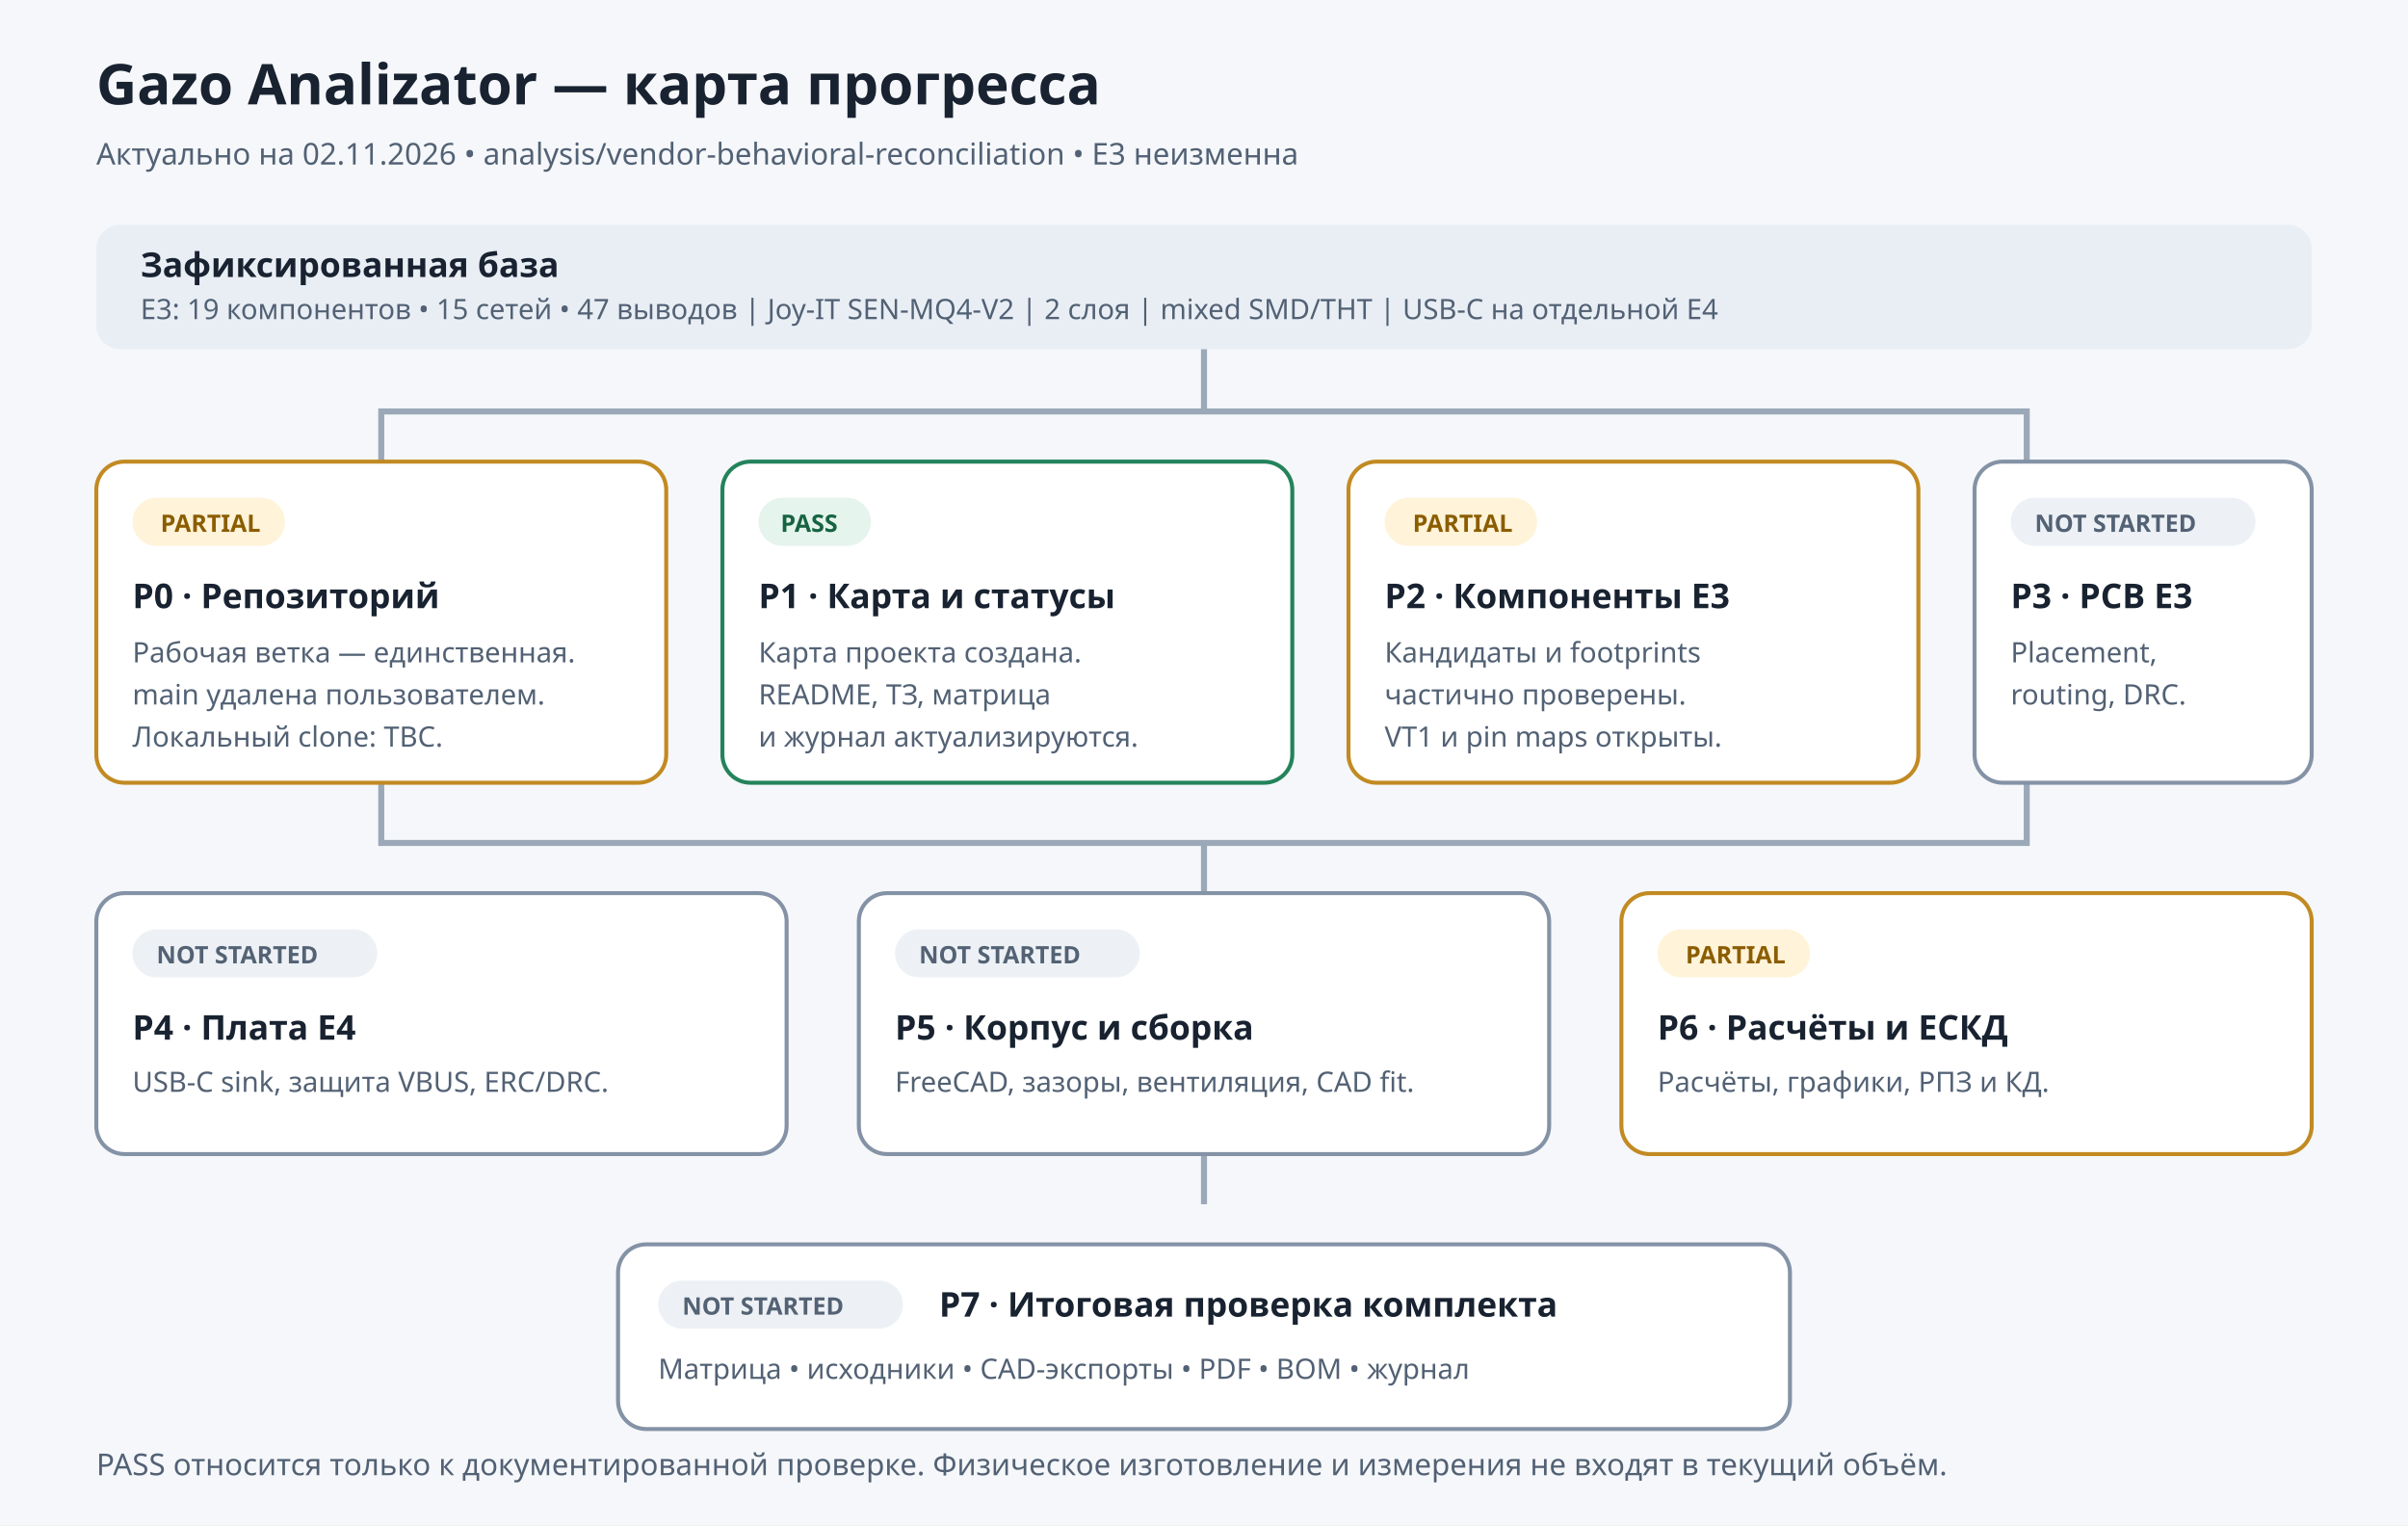
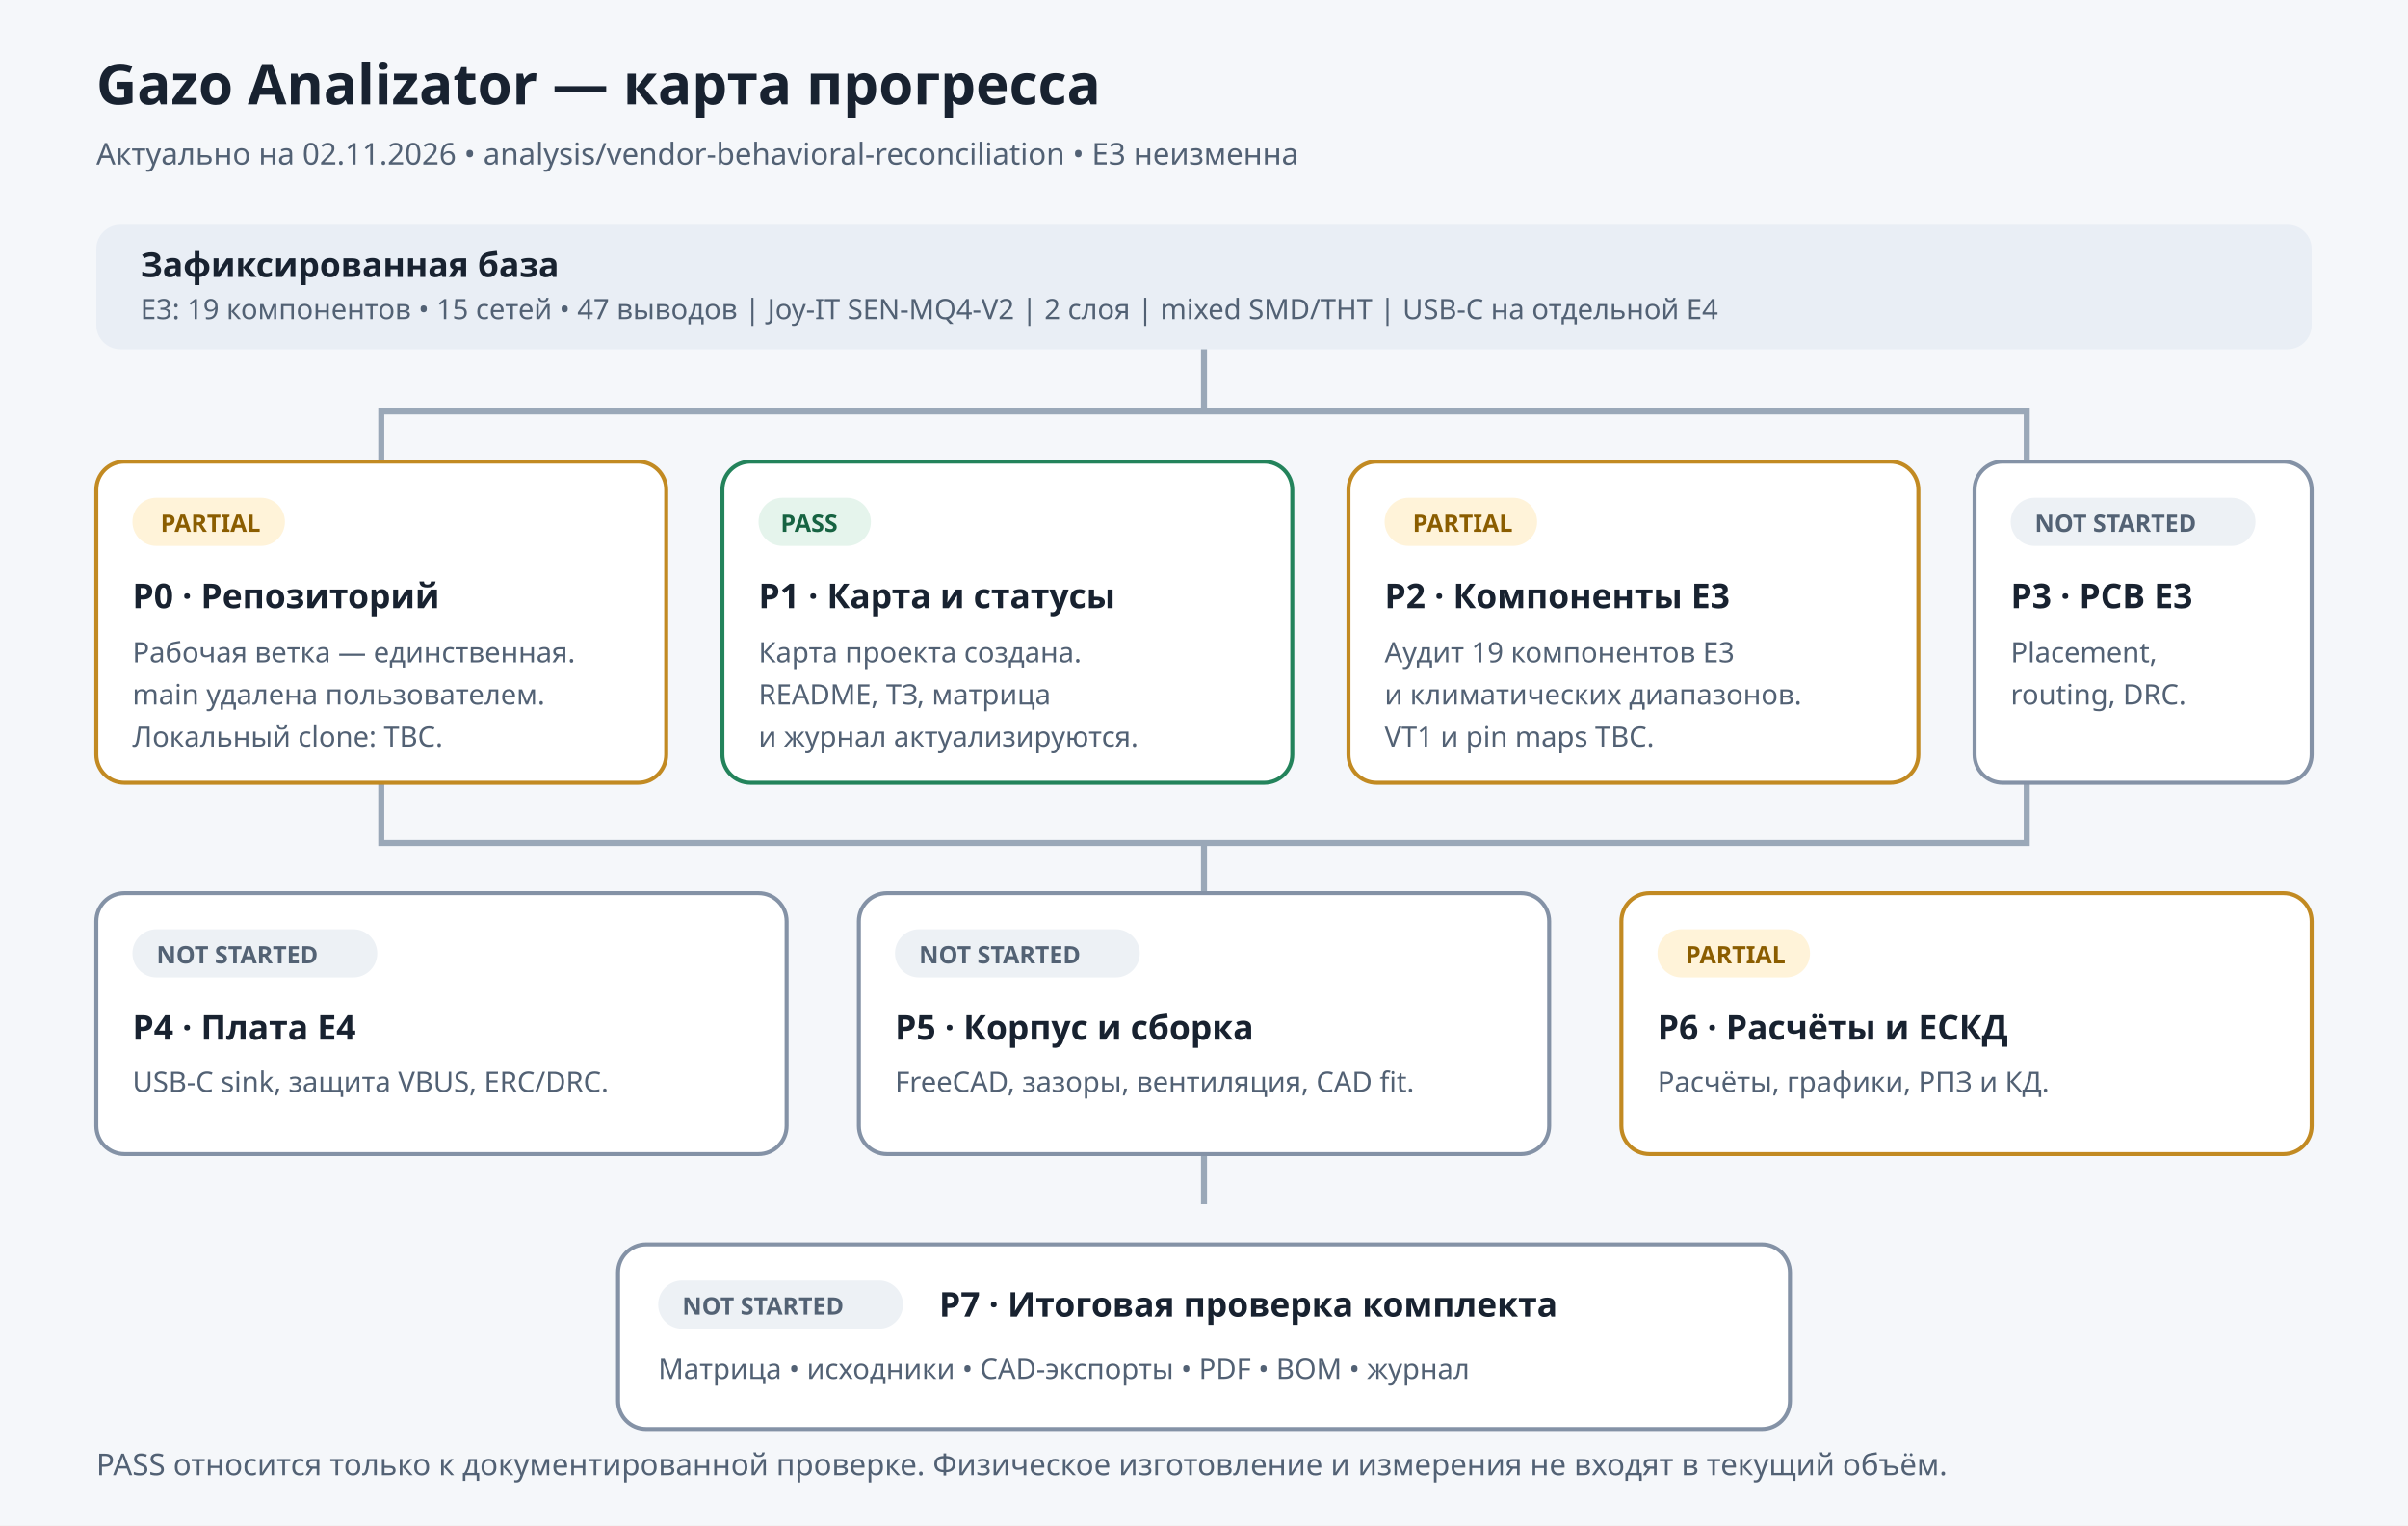
<svg xmlns="http://www.w3.org/2000/svg" width="1200" height="760" viewBox="0 0 1200 760" role="img" aria-labelledby="title desc">
  <defs>
    <style>
    .bg{fill:#f5f7fa}.title{font:700 28px sans-serif;fill:#182230}.sub{font:15px sans-serif;fill:#526174}
    .card{fill:#fff;stroke:#d6dde7;stroke-width:2}.done{stroke:#23835b}.partial{stroke:#c28a22}.todo{stroke:#8492a6}
    .h{font:700 17px sans-serif;fill:#182230}.body{font:14px sans-serif;fill:#526174}.status{font:700 12px sans-serif}
    .green{fill:#e5f4ec}.yellow{fill:#fff3d9}.gray{fill:#edf1f5}.link{stroke:#9aa8b8;stroke-width:3;fill:none}
  </style>
  </defs>
  <rect class="bg" width="1200" height="760" />
  <text x="48" y="52" class="title">Gazo Analizator — карта прогресса</text>
  <text x="48" y="82" class="sub">Актуально на 02.11.2026 • analysis/vendor-behavioral-reconciliation • E3 неизменна</text>
  <rect x="48" y="112" width="1104" height="62" rx="12" fill="#e9eef5" />
  <text x="70" y="138" class="h">Зафиксированная база</text>
  <text x="70" y="159" class="body">E3: 19 компонентов • 15 сетей • 47 выводов | Joy-IT SEN-MQ4-V2 | 2 слоя | mixed SMD/THT | USB-C на отдельной E4</text>
  <path class="link" d="M600 174 V205 H190 V230 M600 205 H1010 V230 M190 390 V420 H600 V445 M1010 390 V420 H600 M600 575 V600" />
  <g>
    <rect x="48" y="230" width="284" height="160" rx="14" class="card partial" />
    <rect x="66" y="248" width="76" height="24" rx="12" class="yellow" />
    <text x="80" y="265" class="status" fill="#8b5d00">PARTIAL</text>
    <text x="66" y="303" class="h">P0 · Репозиторий</text>
    <text x="66" y="330" class="body">Рабочая ветка — единственная.</text>
    <text x="66" y="351" class="body">main удалена пользователем.</text>
    <text x="66" y="372" class="body">Локальный clone: TBC.</text>
  </g>
  <g>
    <rect x="360" y="230" width="284" height="160" rx="14" class="card done" />
    <rect x="378" y="248" width="56" height="24" rx="12" class="green" />
    <text x="389" y="265" class="status" fill="#176342">PASS</text>
    <text x="378" y="303" class="h">P1 · Карта и статусы</text>
    <text x="378" y="330" class="body">Карта проекта создана.</text>
    <text x="378" y="351" class="body">README, ТЗ, матрица</text>
    <text x="378" y="372" class="body">и журнал актуализируются.</text>
  </g>
  <g>
    <rect x="672" y="230" width="284" height="160" rx="14" class="card partial" />
    <rect x="690" y="248" width="76" height="24" rx="12" class="yellow" />
    <text x="704" y="265" class="status" fill="#8b5d00">PARTIAL</text>
    <text x="690" y="303" class="h">P2 · Компоненты E3</text>
-     <text x="690" y="330" class="body">Кандидаты и footprints</text>
-     <text x="690" y="351" class="body">частично проверены.</text>
-     <text x="690" y="372" class="body">VT1 и pin maps открыты.</text>
+     <text x="690" y="330" class="body">Аудит 19 компонентов E3</text>
+     <text x="690" y="351" class="body">и климатических диапазонов.</text>
+     <text x="690" y="372" class="body">VT1 и pin maps TBC.</text>
  </g>
  <g>
    <rect x="984" y="230" width="168" height="160" rx="14" class="card todo" />
    <rect x="1002" y="248" width="122" height="24" rx="12" class="gray" />
    <text x="1014" y="265" class="status" fill="#536274">NOT STARTED</text>
    <text x="1002" y="303" class="h">P3 · PCB E3</text>
    <text x="1002" y="330" class="body">Placement,</text>
    <text x="1002" y="351" class="body">routing, DRC.</text>
  </g>
  <g>
    <rect x="48" y="445" width="344" height="130" rx="14" class="card todo" />
    <rect x="66" y="463" width="122" height="24" rx="12" class="gray" />
    <text x="78" y="480" class="status" fill="#536274">NOT STARTED</text>
    <text x="66" y="518" class="h">P4 · Плата E4</text>
    <text x="66" y="544" class="body">USB-C sink, защита VBUS, ERC/DRC.</text>
  </g>
  <g>
    <rect x="428" y="445" width="344" height="130" rx="14" class="card todo" />
    <rect x="446" y="463" width="122" height="24" rx="12" class="gray" />
    <text x="458" y="480" class="status" fill="#536274">NOT STARTED</text>
    <text x="446" y="518" class="h">P5 · Корпус и сборка</text>
    <text x="446" y="544" class="body">FreeCAD, зазоры, вентиляция, CAD fit.</text>
  </g>
  <g>
    <rect x="808" y="445" width="344" height="130" rx="14" class="card partial" />
    <rect x="826" y="463" width="76" height="24" rx="12" class="yellow" />
    <text x="840" y="480" class="status" fill="#8b5d00">PARTIAL</text>
    <text x="826" y="518" class="h">P6 · Расчёты и ЕСКД</text>
    <text x="826" y="544" class="body">Расчёты, графики, РПЗ и КД.</text>
  </g>
  <g>
    <rect x="308" y="620" width="584" height="92" rx="14" class="card todo" />
    <rect x="328" y="638" width="122" height="24" rx="12" class="gray" />
    <text x="340" y="655" class="status" fill="#536274">NOT STARTED</text>
    <text x="468" y="656" class="h">P7 · Итоговая проверка комплекта</text>
    <text x="328" y="687" class="body">Матрица • исходники • CAD-экспорты • PDF • BOM • журнал</text>
  </g>
  <text x="48" y="735" class="sub">PASS относится только к документированной проверке. Физическое изготовление и измерения не входят в текущий объём.</text>
</svg>
